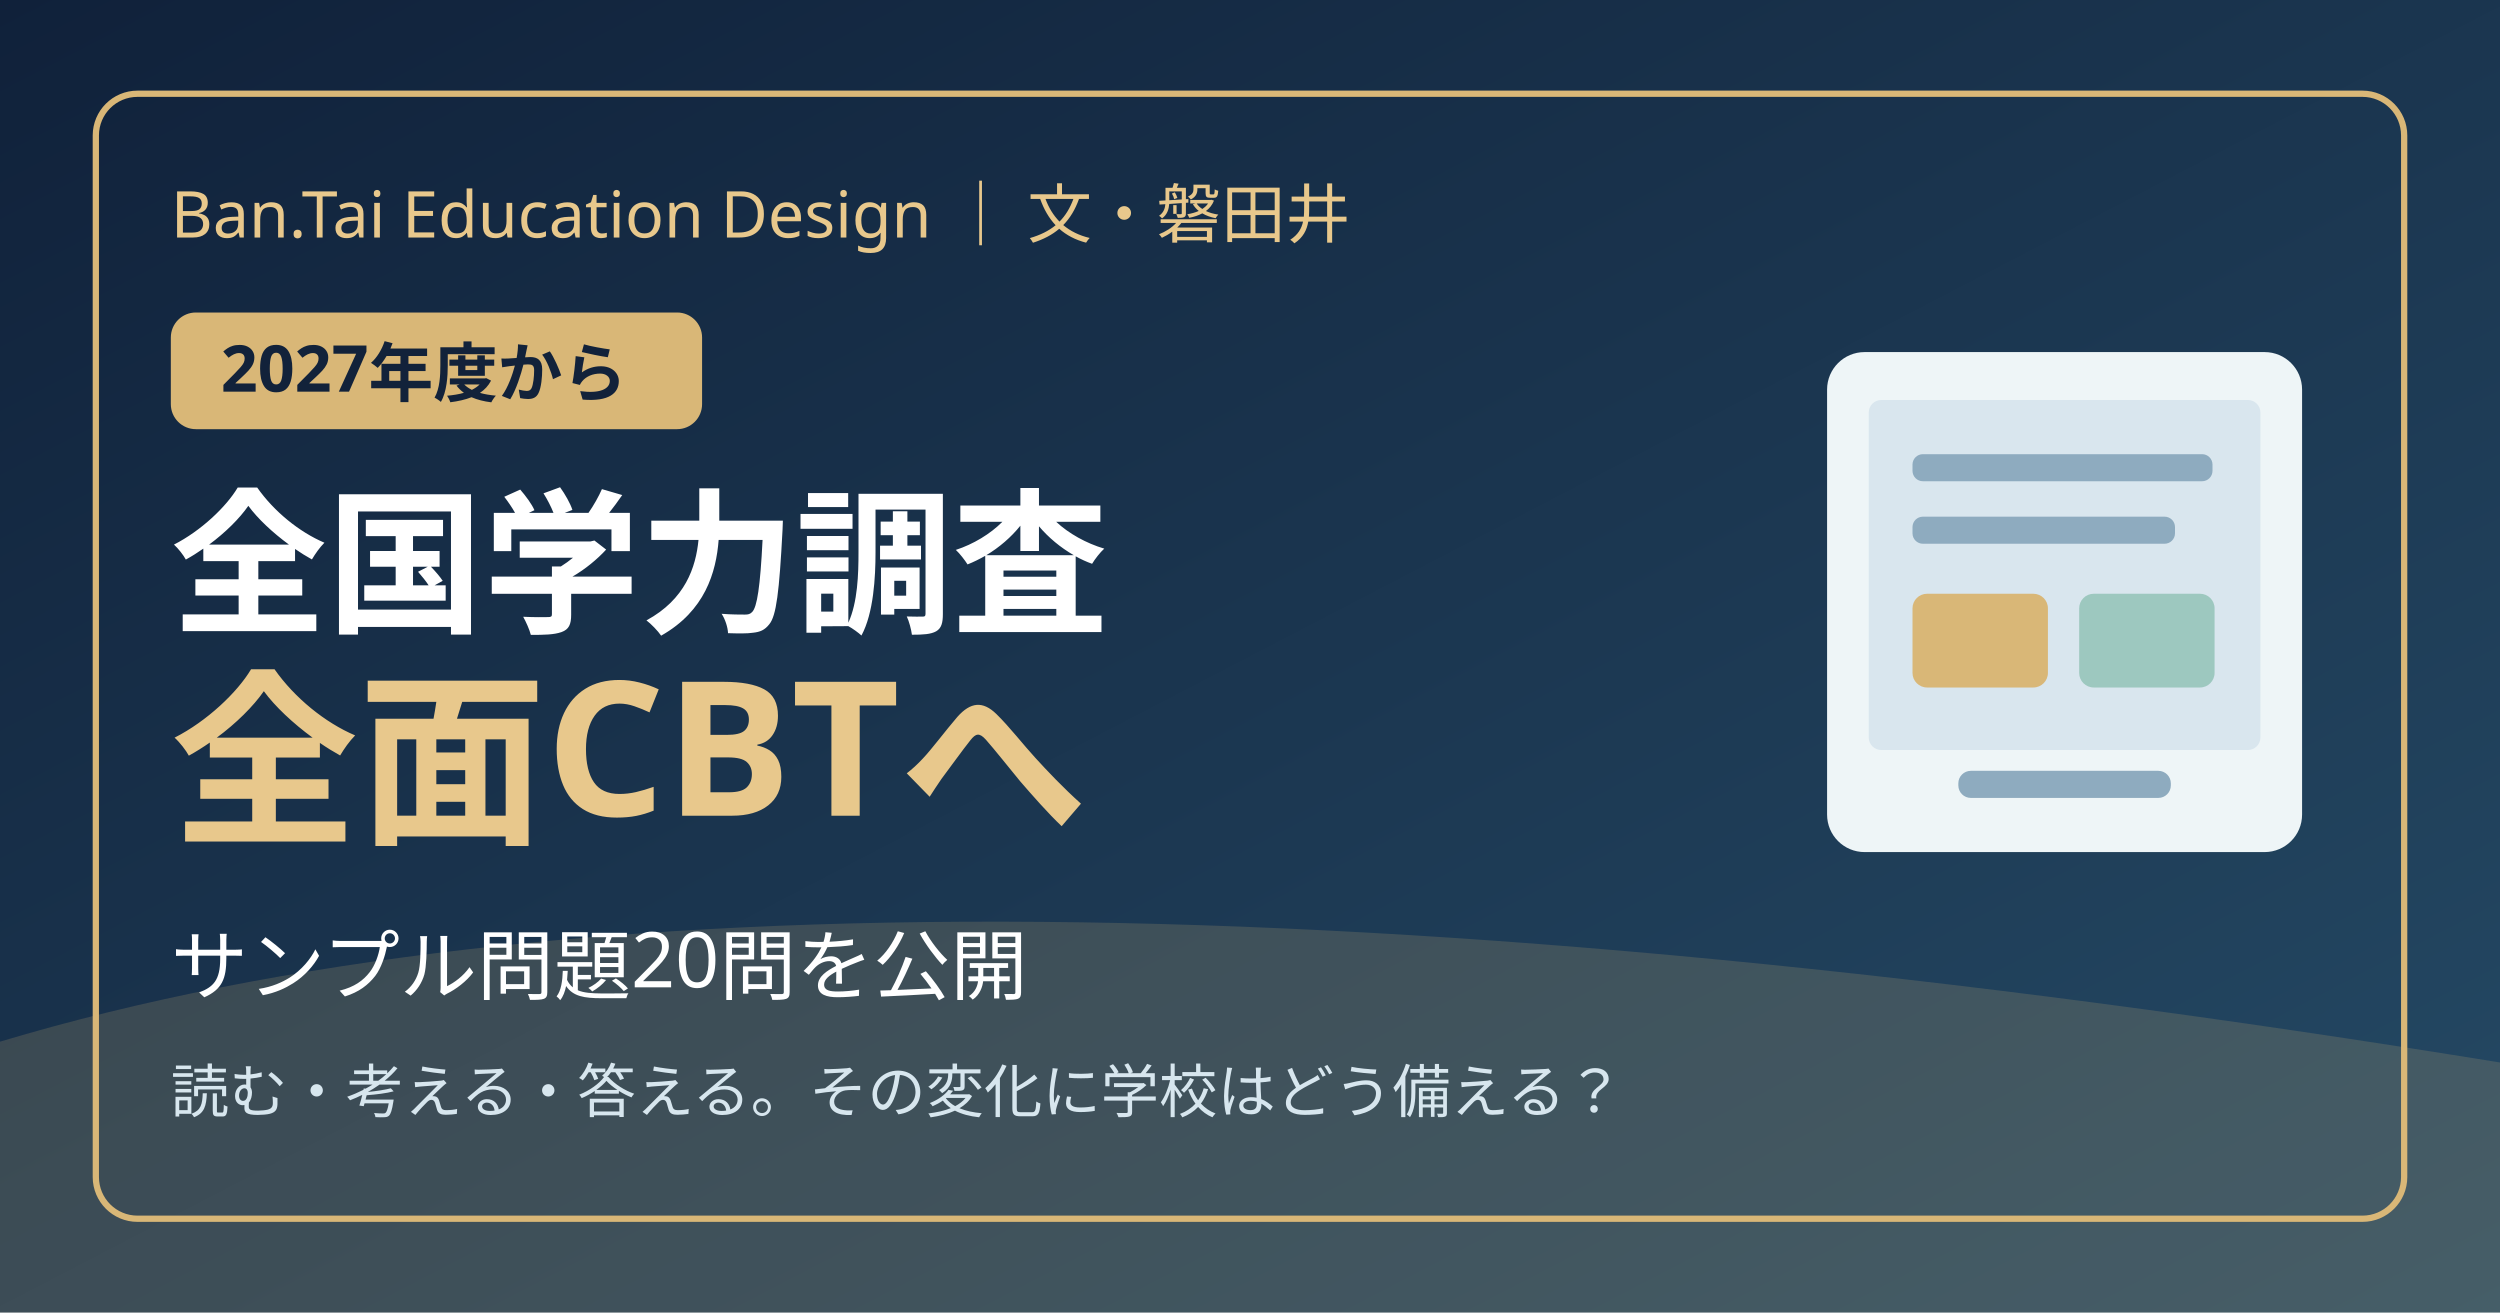
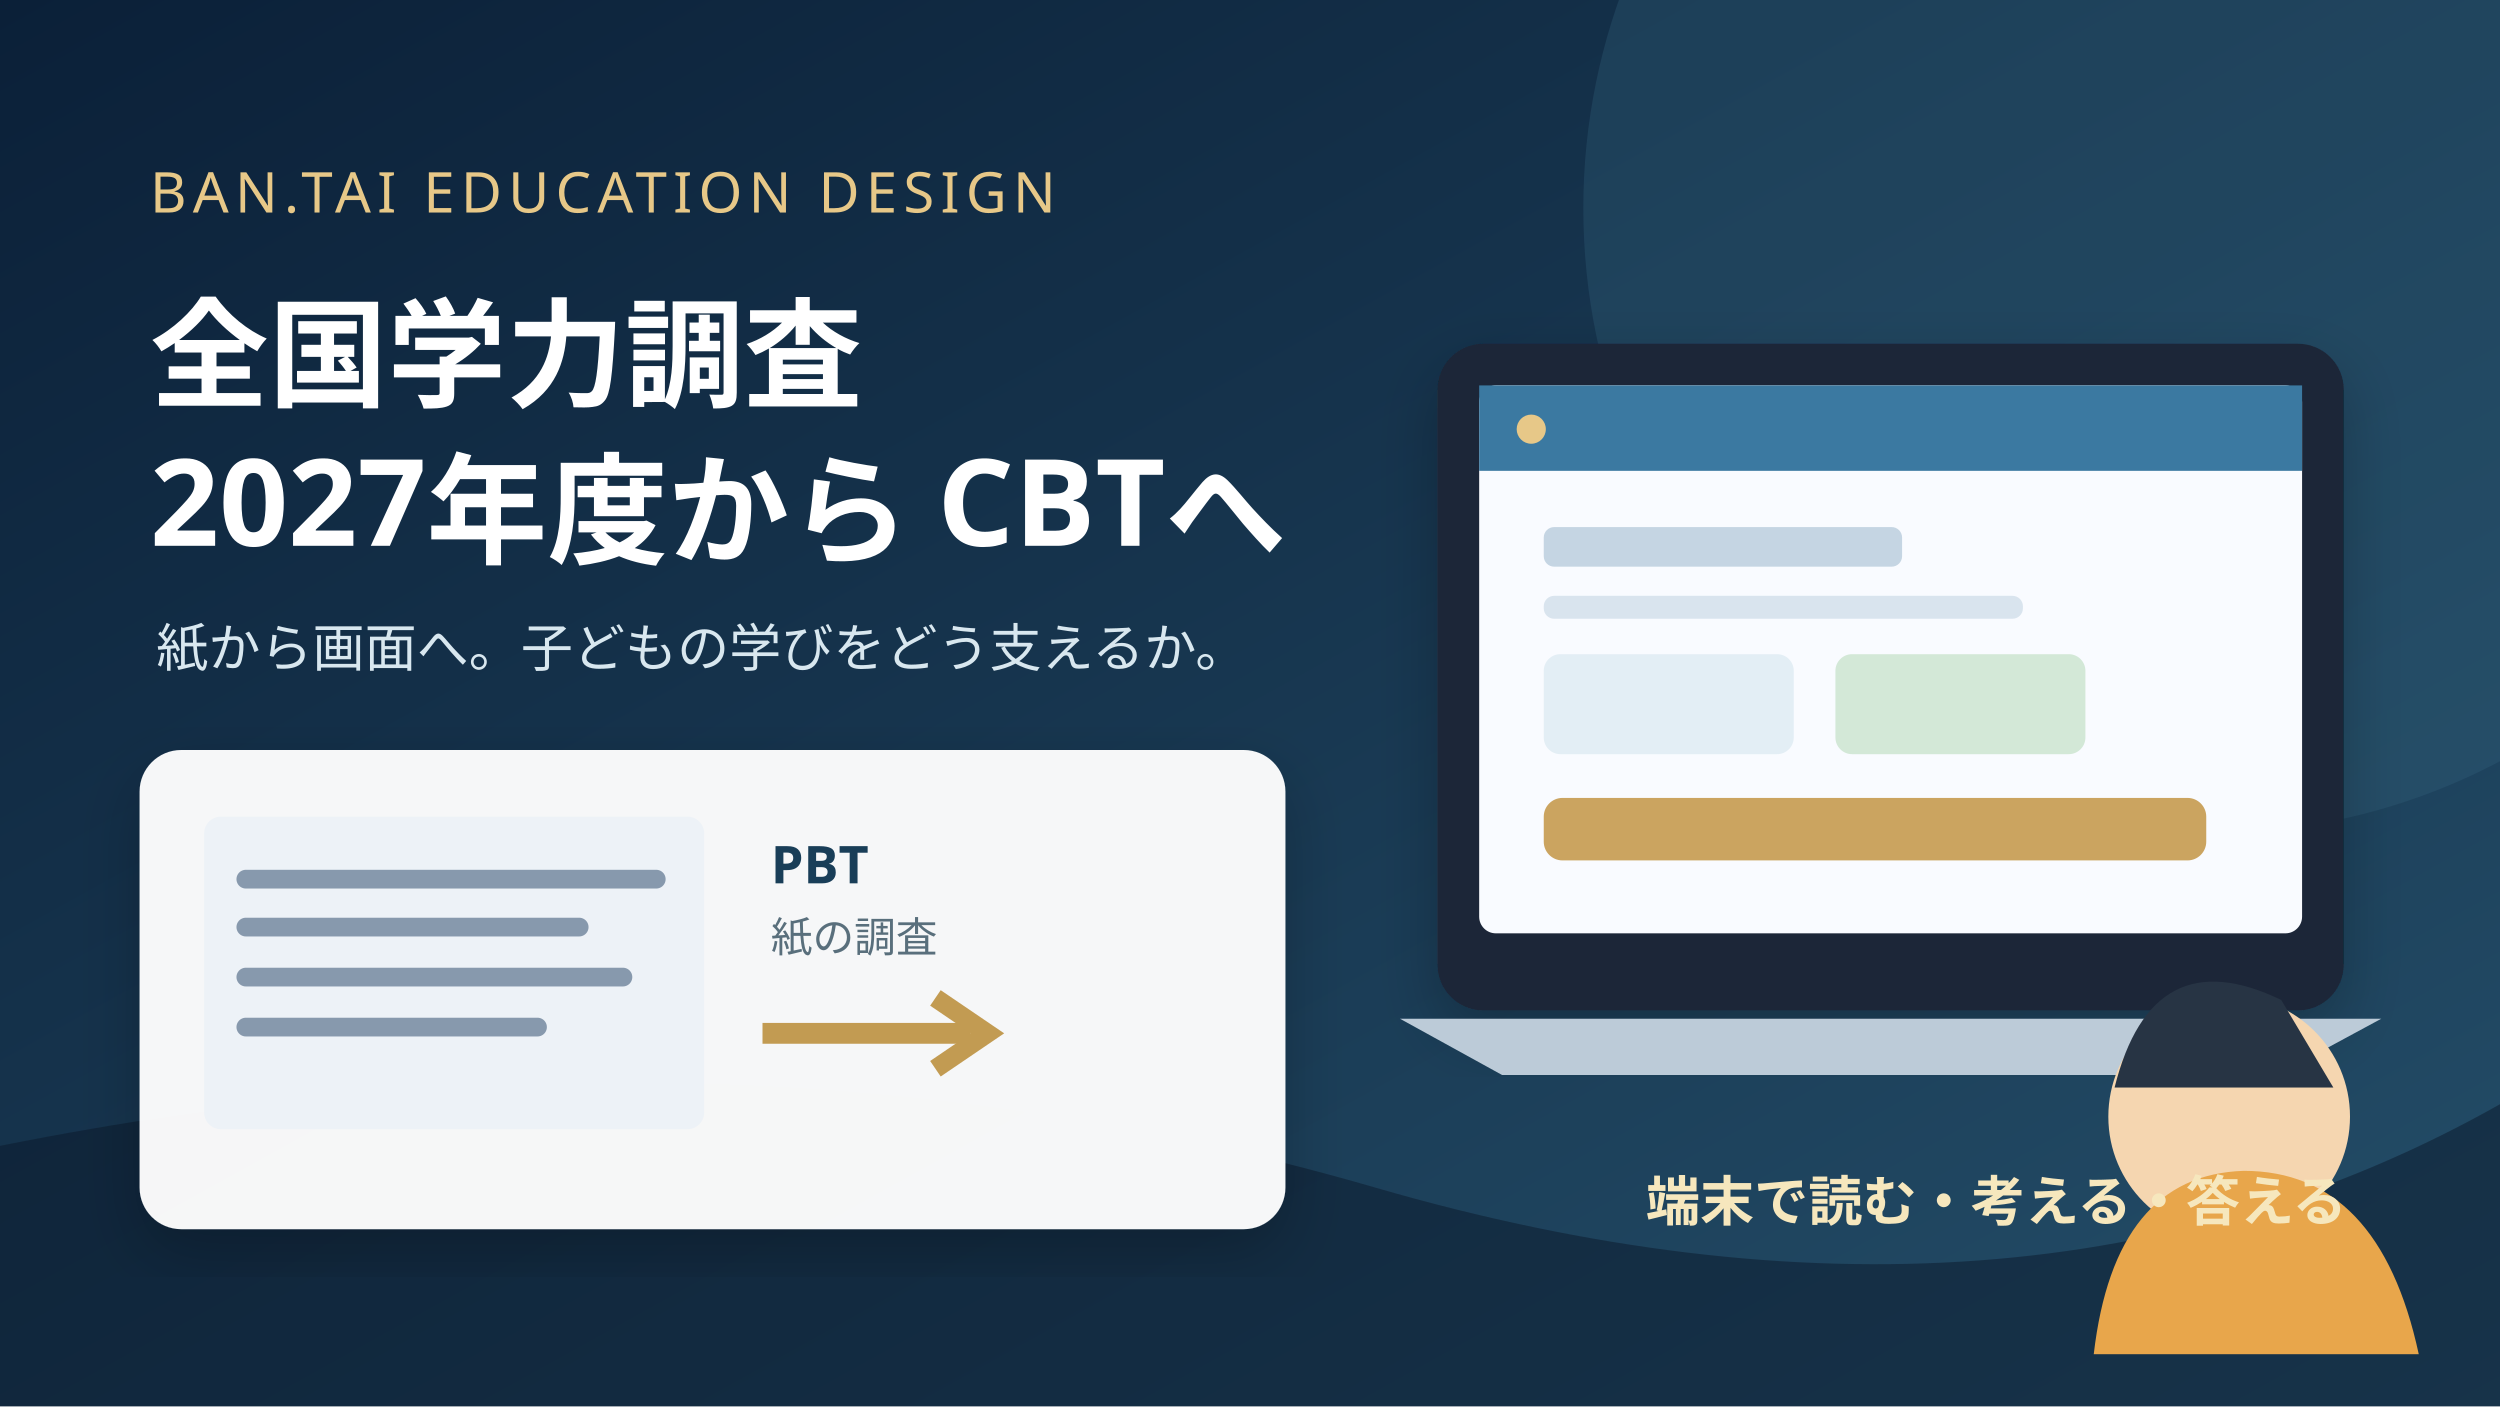
- <svg xmlns="http://www.w3.org/2000/svg" viewBox="0 0 1200 630">
+ <svg xmlns="http://www.w3.org/2000/svg" width="1200" height="675" viewBox="0 0 1200 675" role="img">
  <defs>
-     <linearGradient id="g" x2="1" y2="1">
-       <stop stop-color="#10213a" />
-       <stop offset="1" stop-color="#254a65" />
+     <linearGradient id="bg" x2="1" y2="1">
+       <stop stop-color="#0b2038" />
+       <stop offset="1" stop-color="#244e69" />
    </linearGradient>
+     <linearGradient id="gold">
+       <stop stop-color="#d5ae65" />
+       <stop offset="1" stop-color="#f8e6b2" />
+     </linearGradient>
+     <filter id="sh">
+       <feDropShadow dx="0" dy="12" stdDeviation="15" flood-opacity=".23" />
+     </filter>
  </defs>
-   <rect width="1200" height="630" fill="url(#g)" />
-   <path d="M0 500Q400 380 1200 510V630H0Z" fill="#d9b777" opacity=".18" />
-   <rect x="46" y="45" width="1108" height="540" rx="20" fill="none" stroke="#d9b777" stroke-width="3" />
-   <text x="82" y="114" font-size="31" font-family="sans-serif" fill="#e8c88c">Ban.Tai Education Design  ｜  文・磐田井</text>
-   <rect x="82" y="150" width="255" height="56" rx="12" fill="#d9b777" />
-   <text x="106" y="188" font-size="31" font-weight="bold" font-family="sans-serif" fill="#12223a">2027年度から</text>
-   <text x="82" y="298" font-size="75" font-weight="bold" font-family="sans-serif" fill="white">全国学力調査</text>
-   <text x="82" y="398" font-size="90" font-weight="bold" font-family="sans-serif" fill="#e8c88c">全面CBTへ</text>
-   <text x="82" y="477" font-size="37" font-family="sans-serif" fill="white">サンプル問題20問を公開</text>
-   <text x="82" y="534" font-size="28" font-family="sans-serif" fill="#d7e6ee">読む・考える・答える。その変化に学校はどう備える？</text>
-   <rect x="877" y="169" width="228" height="240" rx="18" fill="#eef5f7" />
-   <rect x="897" y="192" width="188" height="168" rx="6" fill="#d9e6ee" />
-   <rect x="918" y="218" width="144" height="13" rx="5" fill="#8eabbf" />
-   <rect x="918" y="248" width="126" height="13" rx="5" fill="#8eabbf" />
-   <rect x="918" y="285" width="65" height="45" rx="7" fill="#d9b777" />
-   <rect x="998" y="285" width="65" height="45" rx="7" fill="#9dc8bf" />
-   <rect x="940" y="370" width="102" height="13" rx="6" fill="#8eabbf" />
+   <rect width="1200" height="675" fill="url(#bg)" />
+   <circle cx="1060" cy="100" r="300" fill="#366783" opacity=".28" />
+   <path d="M0 550 Q350 480 660 570 T1200 530V675H0Z" fill="#0a182a" opacity=".5" />
+   <text x="72" y="102" fill="#e7c888" font-size="27" font-family="sans-serif" letter-spacing="3">BAN.TAI EDUCATION DESIGN</text>
+   <text x="72" y="191" fill="white" font-size="57" font-weight="bold" font-family="sans-serif">全国学力調査</text>
+   <text x="72" y="262" fill="white" font-size="58" font-weight="bold" font-family="sans-serif">2027年度から CBTへ</text>
+   <text x="75" y="320" fill="#d8e7ef" font-size="25" font-family="sans-serif">紙から画面へ。子どもの学びをどう支えるか。</text>
+   <rect x="67" y="360" width="550" height="230" rx="20" fill="#fff" opacity=".96" filter="url(#sh)" />
+   <rect x="98" y="392" width="240" height="150" rx="8" fill="#edf2f7" />
+   <path d="M118 422h197M118 445h160M118 469h181M118 493h140" stroke="#8799ad" stroke-width="9" stroke-linecap="round" />
+   <text x="370" y="424" fill="#193e58" font-size="25" font-weight="bold" font-family="sans-serif">PBT</text>
+   <text x="370" y="457" fill="#596f7c" font-size="20" font-family="sans-serif">紙の調査</text>
+   <path d="M366 496h100" stroke="#c29b52" stroke-width="10" />
+   <path d="m449 479 25 17-25 17" fill="none" stroke="#c29b52" stroke-width="9" />
+   <rect x="690" y="165" width="435" height="320" rx="22" fill="#1a2637" filter="url(#sh)" />
+   <rect x="710" y="185" width="395" height="263" rx="8" fill="#f9fbff" />
+   <rect x="710" y="185" width="395" height="41" fill="#3b79a1" />
+   <circle cx="735" cy="206" r="7" fill="#e7c888" />
+   <rect x="741" y="253" width="172" height="19" rx="5" fill="#c5d5e3" />
+   <rect x="741" y="286" width="230" height="11" rx="5" fill="#d9e4ee" />
+   <rect x="741" y="314" width="120" height="48" rx="8" fill="#e3eef5" />
+   <rect x="881" y="314" width="120" height="48" rx="8" fill="#d3e8d7" />
+   <rect x="741" y="383" width="318" height="30" rx="9" fill="#cba460" />
+   <path d="M672 489h471l-50 27H721Z" fill="#bccbd8" />
+   <circle cx="1070" cy="536" r="58" fill="#f5d6b0" />
+   <path d="M1015 522q18-72 80-42l25 42" fill="#273444" />
+   <path d="M1005 650q10-86 72-88 65 0 84 88" fill="#e8a64b" />
+   <text x="790" y="586" fill="#f6e7bd" font-size="26" font-weight="bold" font-family="sans-serif">端末で読む・考える・答える</text>
</svg>
